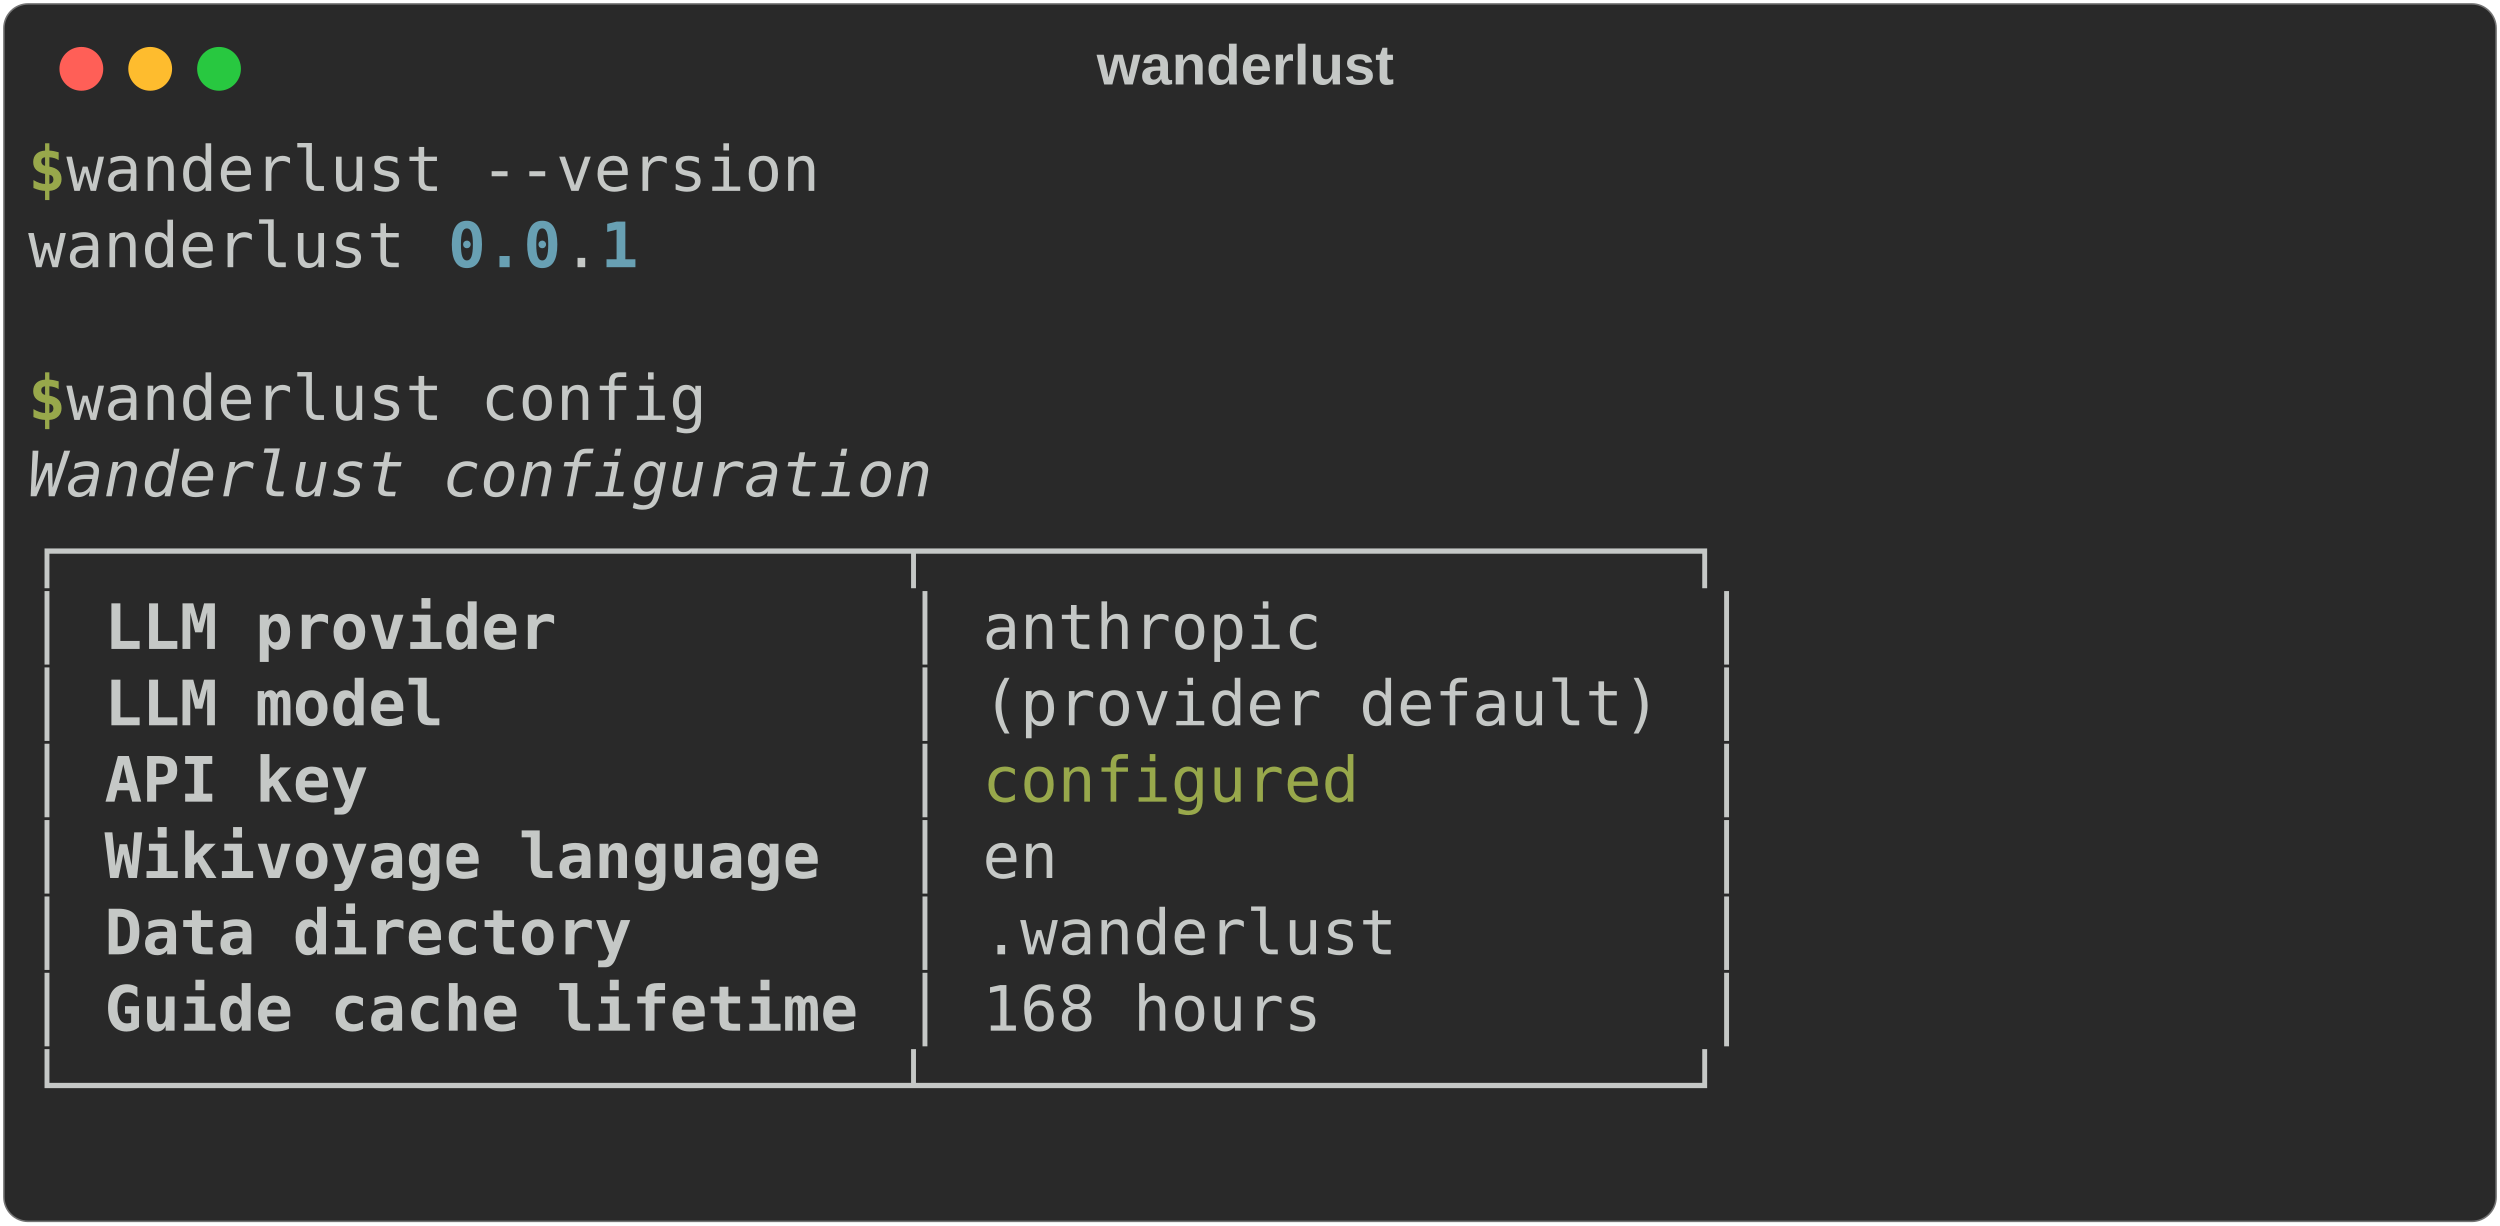
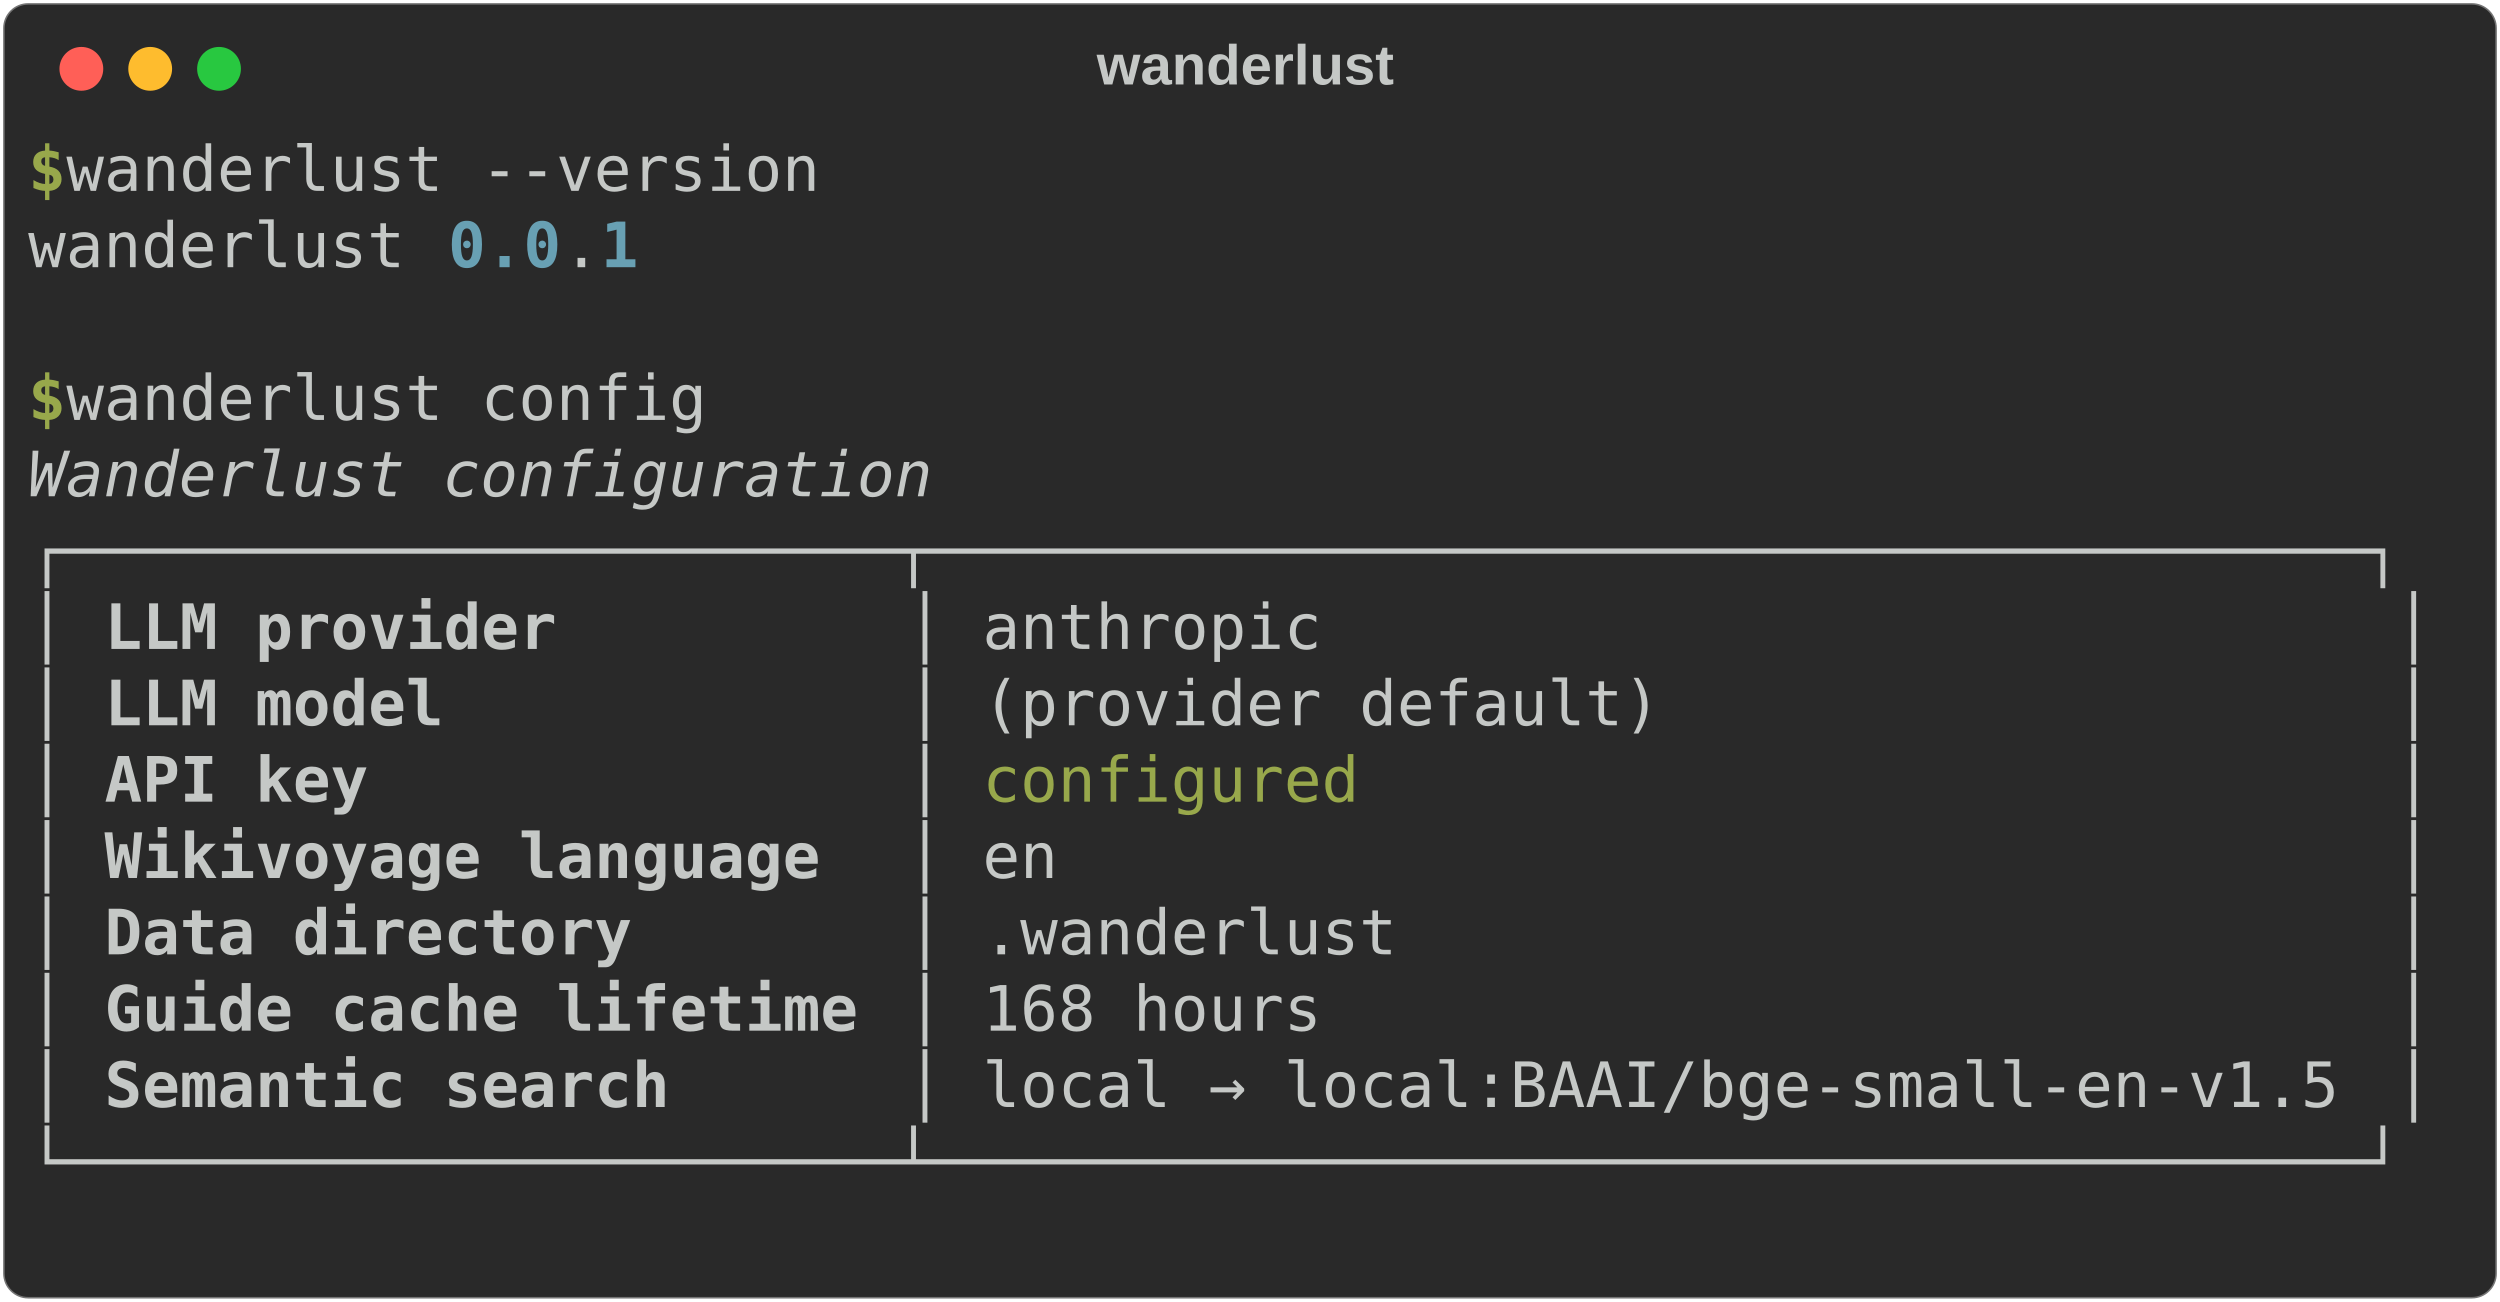
- <svg xmlns="http://www.w3.org/2000/svg" class="rich-terminal" viewBox="0 0 799 391.6">
+ <svg xmlns="http://www.w3.org/2000/svg" class="rich-terminal" viewBox="0 0 799 416.0">
  <style>

    @font-face {
        font-family: "Fira Code";
        src: local("FiraCode-Regular"),
                url("https://cdnjs.cloudflare.com/ajax/libs/firacode/6.2.0/woff2/FiraCode-Regular.woff2") format("woff2"),
                url("https://cdnjs.cloudflare.com/ajax/libs/firacode/6.2.0/woff/FiraCode-Regular.woff") format("woff");
        font-style: normal;
        font-weight: 400;
    }
    @font-face {
        font-family: "Fira Code";
        src: local("FiraCode-Bold"),
                url("https://cdnjs.cloudflare.com/ajax/libs/firacode/6.2.0/woff2/FiraCode-Bold.woff2") format("woff2"),
                url("https://cdnjs.cloudflare.com/ajax/libs/firacode/6.2.0/woff/FiraCode-Bold.woff") format("woff");
        font-style: bold;
        font-weight: 700;
    }

-     .terminal-3038555703-matrix {
+     .terminal-542335497-matrix {
        font-family: Fira Code, monospace;
        font-size: 20px;
        line-height: 24.4px;
        font-variant-east-asian: full-width;
    }

-     .terminal-3038555703-title {
+     .terminal-542335497-title {
        font-size: 18px;
        font-weight: bold;
        font-family: arial;
    }

-     .terminal-3038555703-r1 { fill: #98a84b;font-weight: bold }
- .terminal-3038555703-r2 { fill: #c5c8c6 }
- .terminal-3038555703-r3 { fill: #68a0b3;font-weight: bold }
- .terminal-3038555703-r4 { fill: #c5c8c6;font-style: italic; }
- .terminal-3038555703-r5 { fill: #c5c8c6;font-weight: bold }
- .terminal-3038555703-r6 { fill: #98a84b }
+     .terminal-542335497-r1 { fill: #98a84b;font-weight: bold }
+ .terminal-542335497-r2 { fill: #c5c8c6 }
+ .terminal-542335497-r3 { fill: #68a0b3;font-weight: bold }
+ .terminal-542335497-r4 { fill: #c5c8c6;font-style: italic; }
+ .terminal-542335497-r5 { fill: #c5c8c6;font-weight: bold }
+ .terminal-542335497-r6 { fill: #98a84b }
    </style>
  <defs>
-     <clipPath id="terminal-3038555703-clip-terminal">
-       <rect x="0" y="0" width="779.8" height="340.6" />
+     <clipPath id="terminal-542335497-clip-terminal">
+       <rect x="0" y="0" width="779.8" height="365.0" />
    </clipPath>
-     <clipPath id="terminal-3038555703-line-0">
+     <clipPath id="terminal-542335497-line-0">
      <rect x="0" y="1.5" width="780.8" height="24.65" />
    </clipPath>
-     <clipPath id="terminal-3038555703-line-1">
+     <clipPath id="terminal-542335497-line-1">
      <rect x="0" y="25.9" width="780.8" height="24.65" />
    </clipPath>
-     <clipPath id="terminal-3038555703-line-2">
+     <clipPath id="terminal-542335497-line-2">
      <rect x="0" y="50.3" width="780.8" height="24.65" />
    </clipPath>
-     <clipPath id="terminal-3038555703-line-3">
+     <clipPath id="terminal-542335497-line-3">
      <rect x="0" y="74.7" width="780.8" height="24.65" />
    </clipPath>
-     <clipPath id="terminal-3038555703-line-4">
+     <clipPath id="terminal-542335497-line-4">
      <rect x="0" y="99.1" width="780.8" height="24.65" />
    </clipPath>
-     <clipPath id="terminal-3038555703-line-5">
+     <clipPath id="terminal-542335497-line-5">
      <rect x="0" y="123.5" width="780.8" height="24.65" />
    </clipPath>
-     <clipPath id="terminal-3038555703-line-6">
+     <clipPath id="terminal-542335497-line-6">
      <rect x="0" y="147.9" width="780.8" height="24.65" />
    </clipPath>
-     <clipPath id="terminal-3038555703-line-7">
+     <clipPath id="terminal-542335497-line-7">
      <rect x="0" y="172.3" width="780.8" height="24.65" />
    </clipPath>
-     <clipPath id="terminal-3038555703-line-8">
+     <clipPath id="terminal-542335497-line-8">
      <rect x="0" y="196.7" width="780.8" height="24.65" />
    </clipPath>
-     <clipPath id="terminal-3038555703-line-9">
+     <clipPath id="terminal-542335497-line-9">
      <rect x="0" y="221.1" width="780.8" height="24.65" />
    </clipPath>
-     <clipPath id="terminal-3038555703-line-10">
+     <clipPath id="terminal-542335497-line-10">
      <rect x="0" y="245.5" width="780.8" height="24.65" />
    </clipPath>
-     <clipPath id="terminal-3038555703-line-11">
+     <clipPath id="terminal-542335497-line-11">
      <rect x="0" y="269.9" width="780.8" height="24.65" />
    </clipPath>
-     <clipPath id="terminal-3038555703-line-12">
+     <clipPath id="terminal-542335497-line-12">
      <rect x="0" y="294.3" width="780.8" height="24.65" />
    </clipPath>
+     <clipPath id="terminal-542335497-line-13">
+       <rect x="0" y="318.7" width="780.8" height="24.65" />
+     </clipPath>
  </defs>
-   <rect fill="#292929" stroke="rgba(255,255,255,0.35)" stroke-width="1" x="1" y="1" width="797" height="389.6" rx="8" />
-   <text class="terminal-3038555703-title" fill="#c5c8c6" text-anchor="middle" x="398" y="27">wanderlust</text>
+   <rect fill="#292929" stroke="rgba(255,255,255,0.35)" stroke-width="1" x="1" y="1" width="797" height="414" rx="8" />
+   <text class="terminal-542335497-title" fill="#c5c8c6" text-anchor="middle" x="398" y="27">wanderlust</text>
  <g transform="translate(26,22)">
    <circle cx="0" cy="0" r="7" fill="#ff5f57" />
    <circle cx="22" cy="0" r="7" fill="#febc2e" />
    <circle cx="44" cy="0" r="7" fill="#28c840" />
  </g>
-   <g transform="translate(9, 41)" clip-path="url(#terminal-3038555703-clip-terminal)">
-     <g class="terminal-3038555703-matrix">
-       <text class="terminal-3038555703-r1" x="0" y="20" textLength="12.2" clip-path="url(#terminal-3038555703-line-0)">$</text>
-       <text class="terminal-3038555703-r2" x="12.2" y="20" textLength="256.2" clip-path="url(#terminal-3038555703-line-0)"> wanderlust --version</text>
-       <text class="terminal-3038555703-r2" x="780.8" y="20" textLength="12.2" clip-path="url(#terminal-3038555703-line-0)">
+   <g transform="translate(9, 41)" clip-path="url(#terminal-542335497-clip-terminal)">
+     <g class="terminal-542335497-matrix">
+       <text class="terminal-542335497-r1" x="0" y="20" textLength="12.2" clip-path="url(#terminal-542335497-line-0)">$</text>
+       <text class="terminal-542335497-r2" x="12.2" y="20" textLength="256.2" clip-path="url(#terminal-542335497-line-0)"> wanderlust --version</text>
+       <text class="terminal-542335497-r2" x="780.8" y="20" textLength="12.2" clip-path="url(#terminal-542335497-line-0)">
</text>
-       <text class="terminal-3038555703-r2" x="0" y="44.4" textLength="134.2" clip-path="url(#terminal-3038555703-line-1)">wanderlust </text>
-       <text class="terminal-3038555703-r3" x="134.2" y="44.4" textLength="36.6" clip-path="url(#terminal-3038555703-line-1)">0.0</text>
-       <text class="terminal-3038555703-r2" x="170.8" y="44.4" textLength="12.2" clip-path="url(#terminal-3038555703-line-1)">.</text>
-       <text class="terminal-3038555703-r3" x="183" y="44.4" textLength="12.2" clip-path="url(#terminal-3038555703-line-1)">1</text>
-       <text class="terminal-3038555703-r2" x="780.8" y="44.4" textLength="12.2" clip-path="url(#terminal-3038555703-line-1)">
+       <text class="terminal-542335497-r2" x="0" y="44.4" textLength="134.2" clip-path="url(#terminal-542335497-line-1)">wanderlust </text>
+       <text class="terminal-542335497-r3" x="134.2" y="44.4" textLength="36.6" clip-path="url(#terminal-542335497-line-1)">0.0</text>
+       <text class="terminal-542335497-r2" x="170.8" y="44.4" textLength="12.2" clip-path="url(#terminal-542335497-line-1)">.</text>
+       <text class="terminal-542335497-r3" x="183" y="44.4" textLength="12.2" clip-path="url(#terminal-542335497-line-1)">1</text>
+       <text class="terminal-542335497-r2" x="780.8" y="44.4" textLength="12.2" clip-path="url(#terminal-542335497-line-1)">
</text>
-       <text class="terminal-3038555703-r2" x="780.8" y="68.8" textLength="12.2" clip-path="url(#terminal-3038555703-line-2)">
+       <text class="terminal-542335497-r2" x="780.8" y="68.8" textLength="12.2" clip-path="url(#terminal-542335497-line-2)">
</text>
-       <text class="terminal-3038555703-r1" x="0" y="93.2" textLength="12.2" clip-path="url(#terminal-3038555703-line-3)">$</text>
-       <text class="terminal-3038555703-r2" x="12.2" y="93.2" textLength="219.6" clip-path="url(#terminal-3038555703-line-3)"> wanderlust config</text>
-       <text class="terminal-3038555703-r2" x="780.8" y="93.2" textLength="12.2" clip-path="url(#terminal-3038555703-line-3)">
+       <text class="terminal-542335497-r1" x="0" y="93.2" textLength="12.2" clip-path="url(#terminal-542335497-line-3)">$</text>
+       <text class="terminal-542335497-r2" x="12.2" y="93.2" textLength="219.6" clip-path="url(#terminal-542335497-line-3)"> wanderlust config</text>
+       <text class="terminal-542335497-r2" x="780.8" y="93.2" textLength="12.2" clip-path="url(#terminal-542335497-line-3)">
</text>
-       <text class="terminal-3038555703-r4" x="0" y="117.6" textLength="549" clip-path="url(#terminal-3038555703-line-4)">          Wanderlust configuration           </text>
-       <text class="terminal-3038555703-r2" x="780.8" y="117.6" textLength="12.2" clip-path="url(#terminal-3038555703-line-4)">
+       <text class="terminal-542335497-r4" x="0" y="117.6" textLength="768.6" clip-path="url(#terminal-542335497-line-4)">                   Wanderlust configuration                    </text>
+       <text class="terminal-542335497-r2" x="780.8" y="117.6" textLength="12.2" clip-path="url(#terminal-542335497-line-4)">
</text>
-       <text class="terminal-3038555703-r2" x="0" y="142" textLength="549" clip-path="url(#terminal-3038555703-line-5)">┌──────────────────────┬────────────────────┐</text>
-       <text class="terminal-3038555703-r2" x="780.8" y="142" textLength="12.2" clip-path="url(#terminal-3038555703-line-5)">
+       <text class="terminal-542335497-r2" x="0" y="142" textLength="768.6" clip-path="url(#terminal-542335497-line-5)">┌──────────────────────┬──────────────────────────────────────┐</text>
+       <text class="terminal-542335497-r2" x="780.8" y="142" textLength="12.2" clip-path="url(#terminal-542335497-line-5)">
</text>
-       <text class="terminal-3038555703-r2" x="0" y="166.4" textLength="12.2" clip-path="url(#terminal-3038555703-line-6)">│</text>
-       <text class="terminal-3038555703-r5" x="24.4" y="166.4" textLength="244" clip-path="url(#terminal-3038555703-line-6)">LLM provider        </text>
-       <text class="terminal-3038555703-r2" x="280.6" y="166.4" textLength="12.2" clip-path="url(#terminal-3038555703-line-6)">│</text>
-       <text class="terminal-3038555703-r2" x="305" y="166.4" textLength="219.6" clip-path="url(#terminal-3038555703-line-6)">anthropic         </text>
-       <text class="terminal-3038555703-r2" x="536.8" y="166.4" textLength="12.2" clip-path="url(#terminal-3038555703-line-6)">│</text>
-       <text class="terminal-3038555703-r2" x="780.8" y="166.4" textLength="12.2" clip-path="url(#terminal-3038555703-line-6)">
+       <text class="terminal-542335497-r2" x="0" y="166.4" textLength="12.2" clip-path="url(#terminal-542335497-line-6)">│</text>
+       <text class="terminal-542335497-r5" x="24.4" y="166.4" textLength="244" clip-path="url(#terminal-542335497-line-6)">LLM provider        </text>
+       <text class="terminal-542335497-r2" x="280.6" y="166.4" textLength="12.2" clip-path="url(#terminal-542335497-line-6)">│</text>
+       <text class="terminal-542335497-r2" x="305" y="166.4" textLength="439.2" clip-path="url(#terminal-542335497-line-6)">anthropic                           </text>
+       <text class="terminal-542335497-r2" x="756.4" y="166.4" textLength="12.2" clip-path="url(#terminal-542335497-line-6)">│</text>
+       <text class="terminal-542335497-r2" x="780.8" y="166.4" textLength="12.2" clip-path="url(#terminal-542335497-line-6)">
</text>
-       <text class="terminal-3038555703-r2" x="0" y="190.8" textLength="12.2" clip-path="url(#terminal-3038555703-line-7)">│</text>
-       <text class="terminal-3038555703-r5" x="24.4" y="190.8" textLength="244" clip-path="url(#terminal-3038555703-line-7)">LLM model           </text>
-       <text class="terminal-3038555703-r2" x="280.6" y="190.8" textLength="12.2" clip-path="url(#terminal-3038555703-line-7)">│</text>
-       <text class="terminal-3038555703-r2" x="305" y="190.8" textLength="219.6" clip-path="url(#terminal-3038555703-line-7)">(provider default)</text>
-       <text class="terminal-3038555703-r2" x="536.8" y="190.8" textLength="12.2" clip-path="url(#terminal-3038555703-line-7)">│</text>
-       <text class="terminal-3038555703-r2" x="780.8" y="190.8" textLength="12.2" clip-path="url(#terminal-3038555703-line-7)">
+       <text class="terminal-542335497-r2" x="0" y="190.8" textLength="12.2" clip-path="url(#terminal-542335497-line-7)">│</text>
+       <text class="terminal-542335497-r5" x="24.4" y="190.8" textLength="244" clip-path="url(#terminal-542335497-line-7)">LLM model           </text>
+       <text class="terminal-542335497-r2" x="280.6" y="190.8" textLength="12.2" clip-path="url(#terminal-542335497-line-7)">│</text>
+       <text class="terminal-542335497-r2" x="305" y="190.8" textLength="439.2" clip-path="url(#terminal-542335497-line-7)">(provider default)                  </text>
+       <text class="terminal-542335497-r2" x="756.4" y="190.8" textLength="12.2" clip-path="url(#terminal-542335497-line-7)">│</text>
+       <text class="terminal-542335497-r2" x="780.8" y="190.8" textLength="12.2" clip-path="url(#terminal-542335497-line-7)">
</text>
-       <text class="terminal-3038555703-r2" x="0" y="215.2" textLength="12.2" clip-path="url(#terminal-3038555703-line-8)">│</text>
-       <text class="terminal-3038555703-r5" x="24.4" y="215.2" textLength="244" clip-path="url(#terminal-3038555703-line-8)">API key             </text>
-       <text class="terminal-3038555703-r2" x="280.6" y="215.2" textLength="12.2" clip-path="url(#terminal-3038555703-line-8)">│</text>
-       <text class="terminal-3038555703-r6" x="305" y="215.2" textLength="122" clip-path="url(#terminal-3038555703-line-8)">configured</text>
-       <text class="terminal-3038555703-r2" x="536.8" y="215.2" textLength="12.2" clip-path="url(#terminal-3038555703-line-8)">│</text>
-       <text class="terminal-3038555703-r2" x="780.8" y="215.2" textLength="12.2" clip-path="url(#terminal-3038555703-line-8)">
+       <text class="terminal-542335497-r2" x="0" y="215.2" textLength="12.2" clip-path="url(#terminal-542335497-line-8)">│</text>
+       <text class="terminal-542335497-r5" x="24.4" y="215.2" textLength="244" clip-path="url(#terminal-542335497-line-8)">API key             </text>
+       <text class="terminal-542335497-r2" x="280.6" y="215.2" textLength="12.2" clip-path="url(#terminal-542335497-line-8)">│</text>
+       <text class="terminal-542335497-r6" x="305" y="215.2" textLength="122" clip-path="url(#terminal-542335497-line-8)">configured</text>
+       <text class="terminal-542335497-r2" x="756.4" y="215.2" textLength="12.2" clip-path="url(#terminal-542335497-line-8)">│</text>
+       <text class="terminal-542335497-r2" x="780.8" y="215.2" textLength="12.2" clip-path="url(#terminal-542335497-line-8)">
</text>
-       <text class="terminal-3038555703-r2" x="0" y="239.6" textLength="12.2" clip-path="url(#terminal-3038555703-line-9)">│</text>
-       <text class="terminal-3038555703-r5" x="24.4" y="239.6" textLength="244" clip-path="url(#terminal-3038555703-line-9)">Wikivoyage language </text>
-       <text class="terminal-3038555703-r2" x="280.6" y="239.6" textLength="12.2" clip-path="url(#terminal-3038555703-line-9)">│</text>
-       <text class="terminal-3038555703-r2" x="305" y="239.6" textLength="219.6" clip-path="url(#terminal-3038555703-line-9)">en                </text>
-       <text class="terminal-3038555703-r2" x="536.8" y="239.6" textLength="12.2" clip-path="url(#terminal-3038555703-line-9)">│</text>
-       <text class="terminal-3038555703-r2" x="780.8" y="239.6" textLength="12.2" clip-path="url(#terminal-3038555703-line-9)">
+       <text class="terminal-542335497-r2" x="0" y="239.6" textLength="12.2" clip-path="url(#terminal-542335497-line-9)">│</text>
+       <text class="terminal-542335497-r5" x="24.4" y="239.6" textLength="244" clip-path="url(#terminal-542335497-line-9)">Wikivoyage language </text>
+       <text class="terminal-542335497-r2" x="280.6" y="239.6" textLength="12.2" clip-path="url(#terminal-542335497-line-9)">│</text>
+       <text class="terminal-542335497-r2" x="305" y="239.6" textLength="439.2" clip-path="url(#terminal-542335497-line-9)">en                                  </text>
+       <text class="terminal-542335497-r2" x="756.4" y="239.6" textLength="12.2" clip-path="url(#terminal-542335497-line-9)">│</text>
+       <text class="terminal-542335497-r2" x="780.8" y="239.6" textLength="12.2" clip-path="url(#terminal-542335497-line-9)">
</text>
-       <text class="terminal-3038555703-r2" x="0" y="264" textLength="12.2" clip-path="url(#terminal-3038555703-line-10)">│</text>
-       <text class="terminal-3038555703-r5" x="24.4" y="264" textLength="244" clip-path="url(#terminal-3038555703-line-10)">Data directory      </text>
-       <text class="terminal-3038555703-r2" x="280.6" y="264" textLength="12.2" clip-path="url(#terminal-3038555703-line-10)">│</text>
-       <text class="terminal-3038555703-r2" x="305" y="264" textLength="219.6" clip-path="url(#terminal-3038555703-line-10)">.wanderlust       </text>
-       <text class="terminal-3038555703-r2" x="536.8" y="264" textLength="12.2" clip-path="url(#terminal-3038555703-line-10)">│</text>
-       <text class="terminal-3038555703-r2" x="780.8" y="264" textLength="12.2" clip-path="url(#terminal-3038555703-line-10)">
+       <text class="terminal-542335497-r2" x="0" y="264" textLength="12.2" clip-path="url(#terminal-542335497-line-10)">│</text>
+       <text class="terminal-542335497-r5" x="24.4" y="264" textLength="244" clip-path="url(#terminal-542335497-line-10)">Data directory      </text>
+       <text class="terminal-542335497-r2" x="280.6" y="264" textLength="12.2" clip-path="url(#terminal-542335497-line-10)">│</text>
+       <text class="terminal-542335497-r2" x="305" y="264" textLength="439.2" clip-path="url(#terminal-542335497-line-10)">.wanderlust                         </text>
+       <text class="terminal-542335497-r2" x="756.4" y="264" textLength="12.2" clip-path="url(#terminal-542335497-line-10)">│</text>
+       <text class="terminal-542335497-r2" x="780.8" y="264" textLength="12.2" clip-path="url(#terminal-542335497-line-10)">
</text>
-       <text class="terminal-3038555703-r2" x="0" y="288.4" textLength="12.2" clip-path="url(#terminal-3038555703-line-11)">│</text>
-       <text class="terminal-3038555703-r5" x="24.4" y="288.4" textLength="244" clip-path="url(#terminal-3038555703-line-11)">Guide cache lifetime</text>
-       <text class="terminal-3038555703-r2" x="280.6" y="288.4" textLength="12.2" clip-path="url(#terminal-3038555703-line-11)">│</text>
-       <text class="terminal-3038555703-r2" x="305" y="288.4" textLength="219.6" clip-path="url(#terminal-3038555703-line-11)">168 hours         </text>
-       <text class="terminal-3038555703-r2" x="536.8" y="288.4" textLength="12.2" clip-path="url(#terminal-3038555703-line-11)">│</text>
-       <text class="terminal-3038555703-r2" x="780.8" y="288.4" textLength="12.2" clip-path="url(#terminal-3038555703-line-11)">
+       <text class="terminal-542335497-r2" x="0" y="288.4" textLength="12.2" clip-path="url(#terminal-542335497-line-11)">│</text>
+       <text class="terminal-542335497-r5" x="24.4" y="288.4" textLength="244" clip-path="url(#terminal-542335497-line-11)">Guide cache lifetime</text>
+       <text class="terminal-542335497-r2" x="280.6" y="288.4" textLength="12.2" clip-path="url(#terminal-542335497-line-11)">│</text>
+       <text class="terminal-542335497-r2" x="305" y="288.4" textLength="439.2" clip-path="url(#terminal-542335497-line-11)">168 hours                           </text>
+       <text class="terminal-542335497-r2" x="756.4" y="288.4" textLength="12.2" clip-path="url(#terminal-542335497-line-11)">│</text>
+       <text class="terminal-542335497-r2" x="780.8" y="288.4" textLength="12.2" clip-path="url(#terminal-542335497-line-11)">
</text>
-       <text class="terminal-3038555703-r2" x="0" y="312.8" textLength="549" clip-path="url(#terminal-3038555703-line-12)">└──────────────────────┴────────────────────┘</text>
-       <text class="terminal-3038555703-r2" x="780.8" y="312.8" textLength="12.2" clip-path="url(#terminal-3038555703-line-12)">
+       <text class="terminal-542335497-r2" x="0" y="312.8" textLength="12.2" clip-path="url(#terminal-542335497-line-12)">│</text>
+       <text class="terminal-542335497-r5" x="24.4" y="312.8" textLength="244" clip-path="url(#terminal-542335497-line-12)">Semantic search     </text>
+       <text class="terminal-542335497-r2" x="280.6" y="312.8" textLength="12.2" clip-path="url(#terminal-542335497-line-12)">│</text>
+       <text class="terminal-542335497-r2" x="305" y="312.8" textLength="439.2" clip-path="url(#terminal-542335497-line-12)">local → local:BAAI/bge-small-en-v1.5</text>
+       <text class="terminal-542335497-r2" x="756.4" y="312.8" textLength="12.2" clip-path="url(#terminal-542335497-line-12)">│</text>
+       <text class="terminal-542335497-r2" x="780.8" y="312.8" textLength="12.2" clip-path="url(#terminal-542335497-line-12)">
</text>
-       <text class="terminal-3038555703-r2" x="780.8" y="337.2" textLength="12.2" clip-path="url(#terminal-3038555703-line-13)">
+       <text class="terminal-542335497-r2" x="0" y="337.2" textLength="768.6" clip-path="url(#terminal-542335497-line-13)">└──────────────────────┴──────────────────────────────────────┘</text>
+       <text class="terminal-542335497-r2" x="780.8" y="337.2" textLength="12.2" clip-path="url(#terminal-542335497-line-13)">
+ </text>
+       <text class="terminal-542335497-r2" x="780.8" y="361.6" textLength="12.2" clip-path="url(#terminal-542335497-line-14)">
</text>
    </g>
  </g>
</svg>
